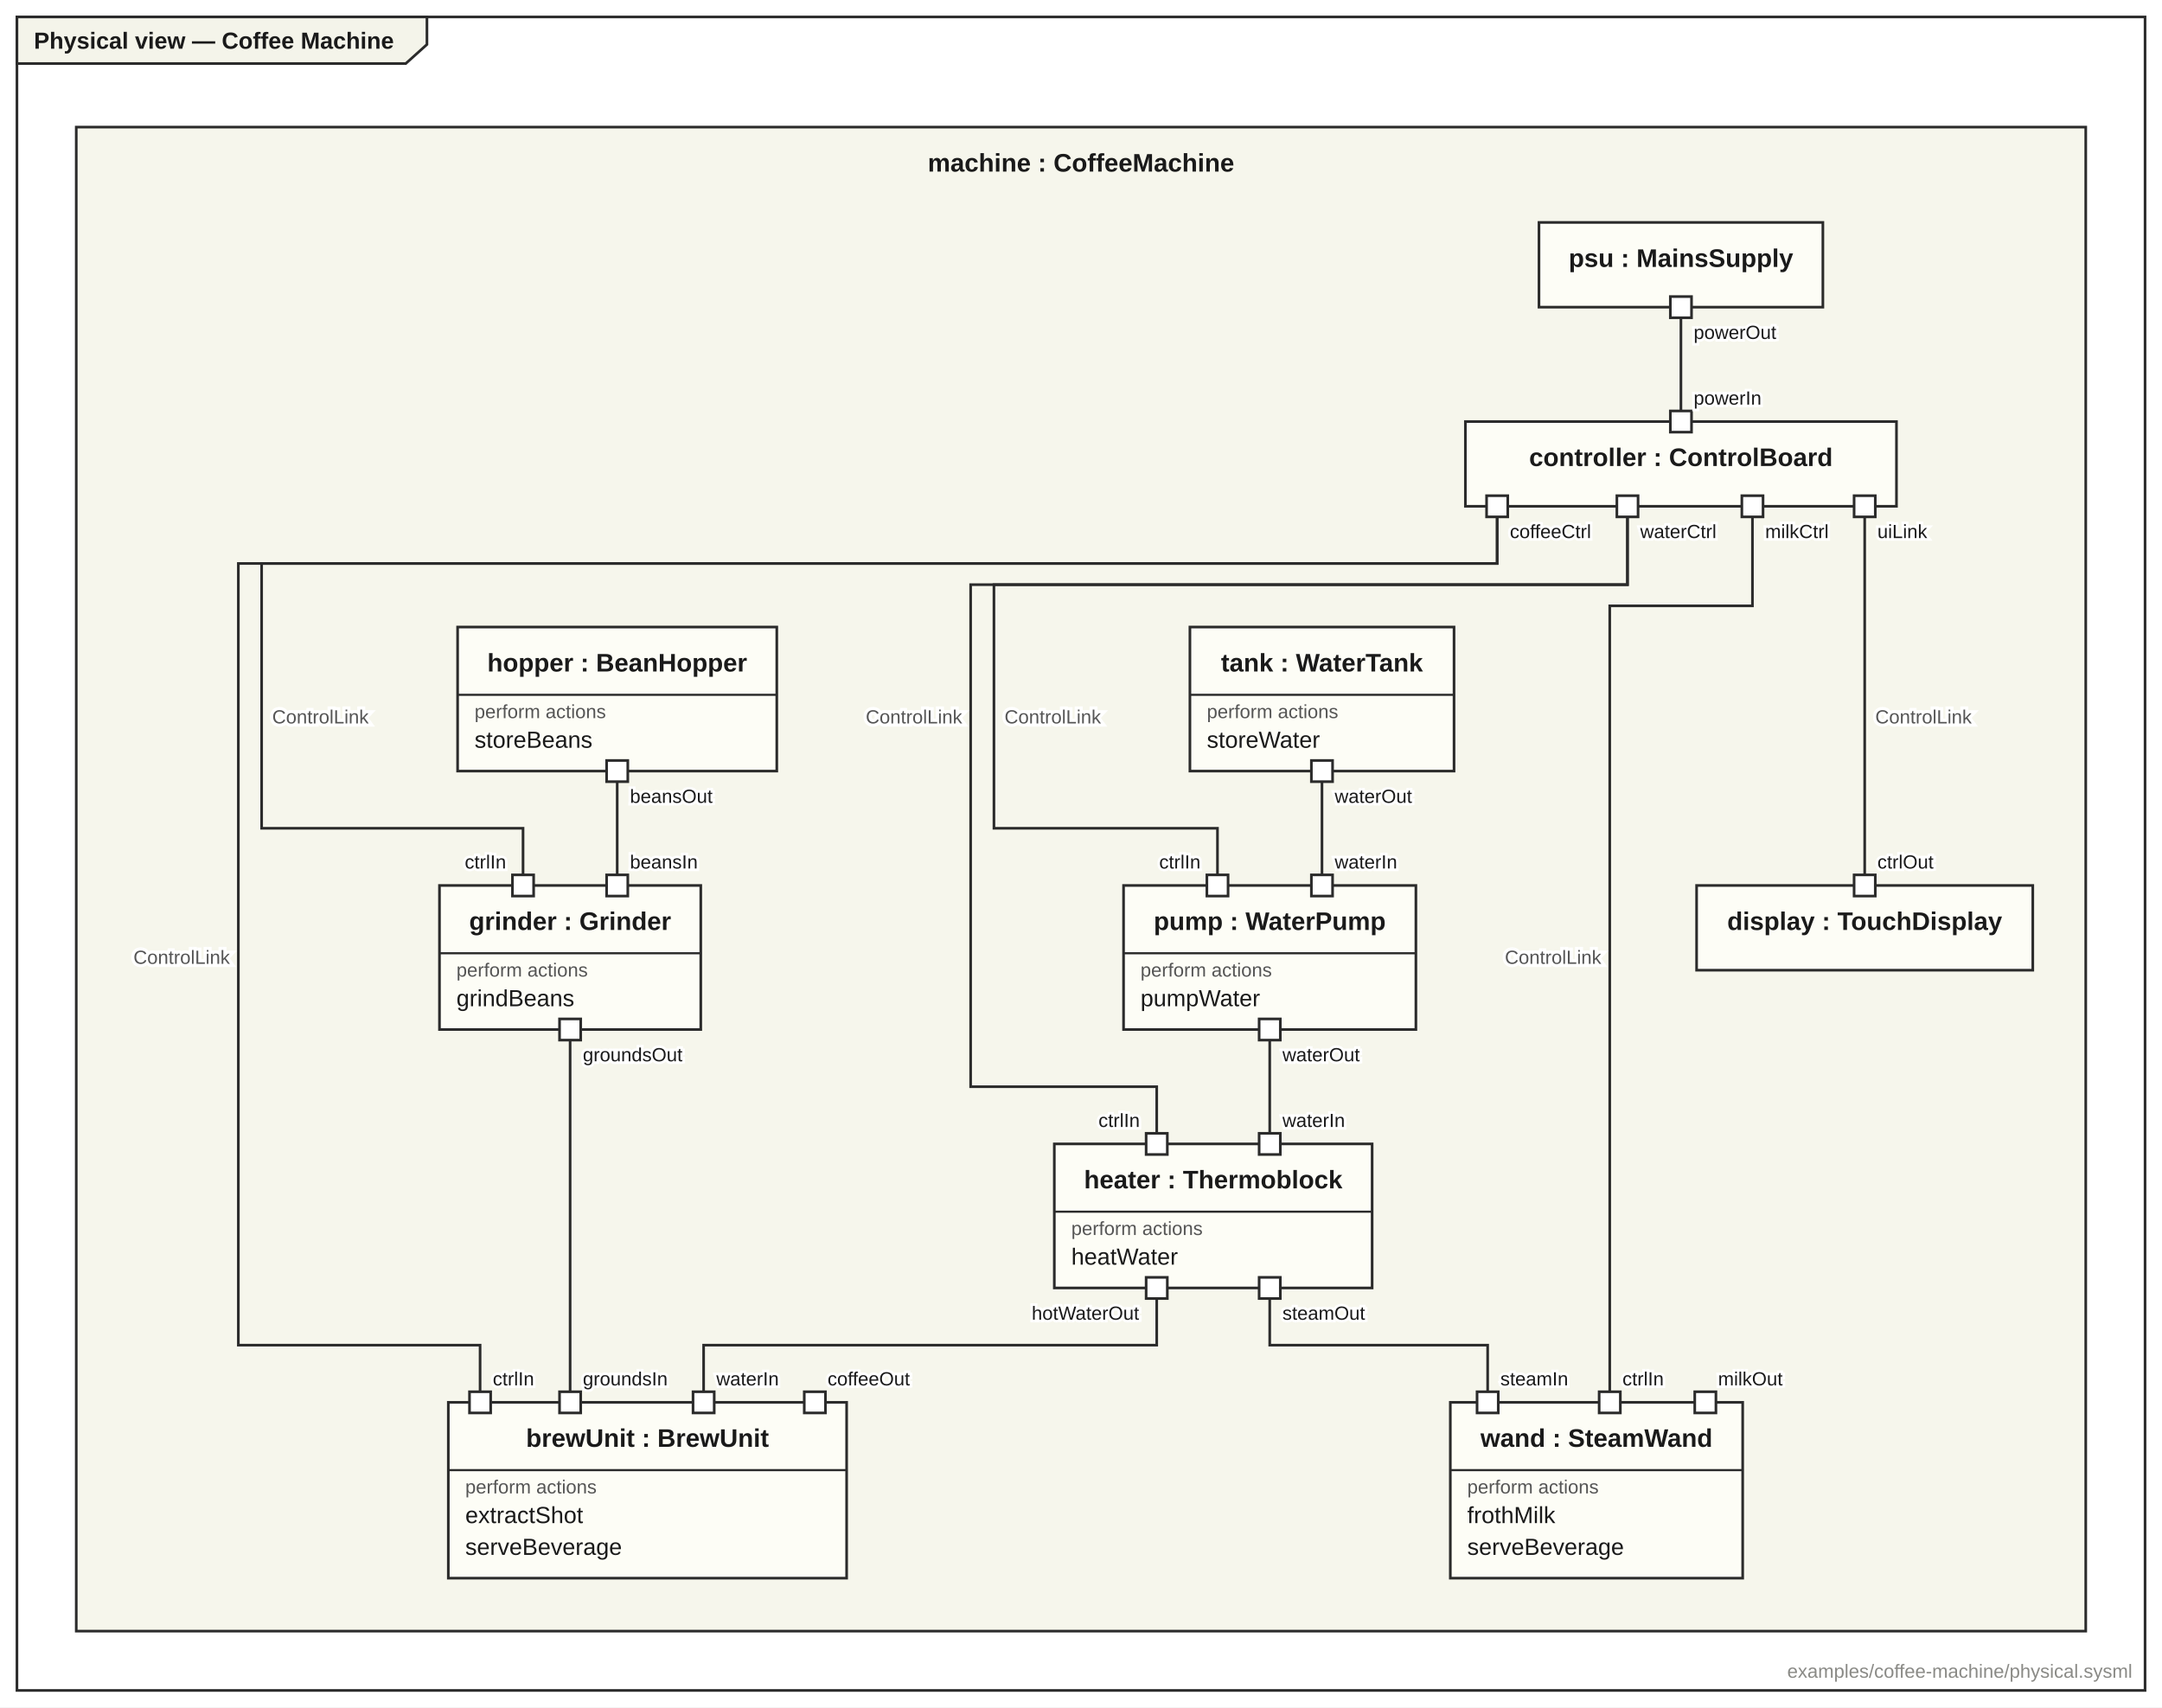
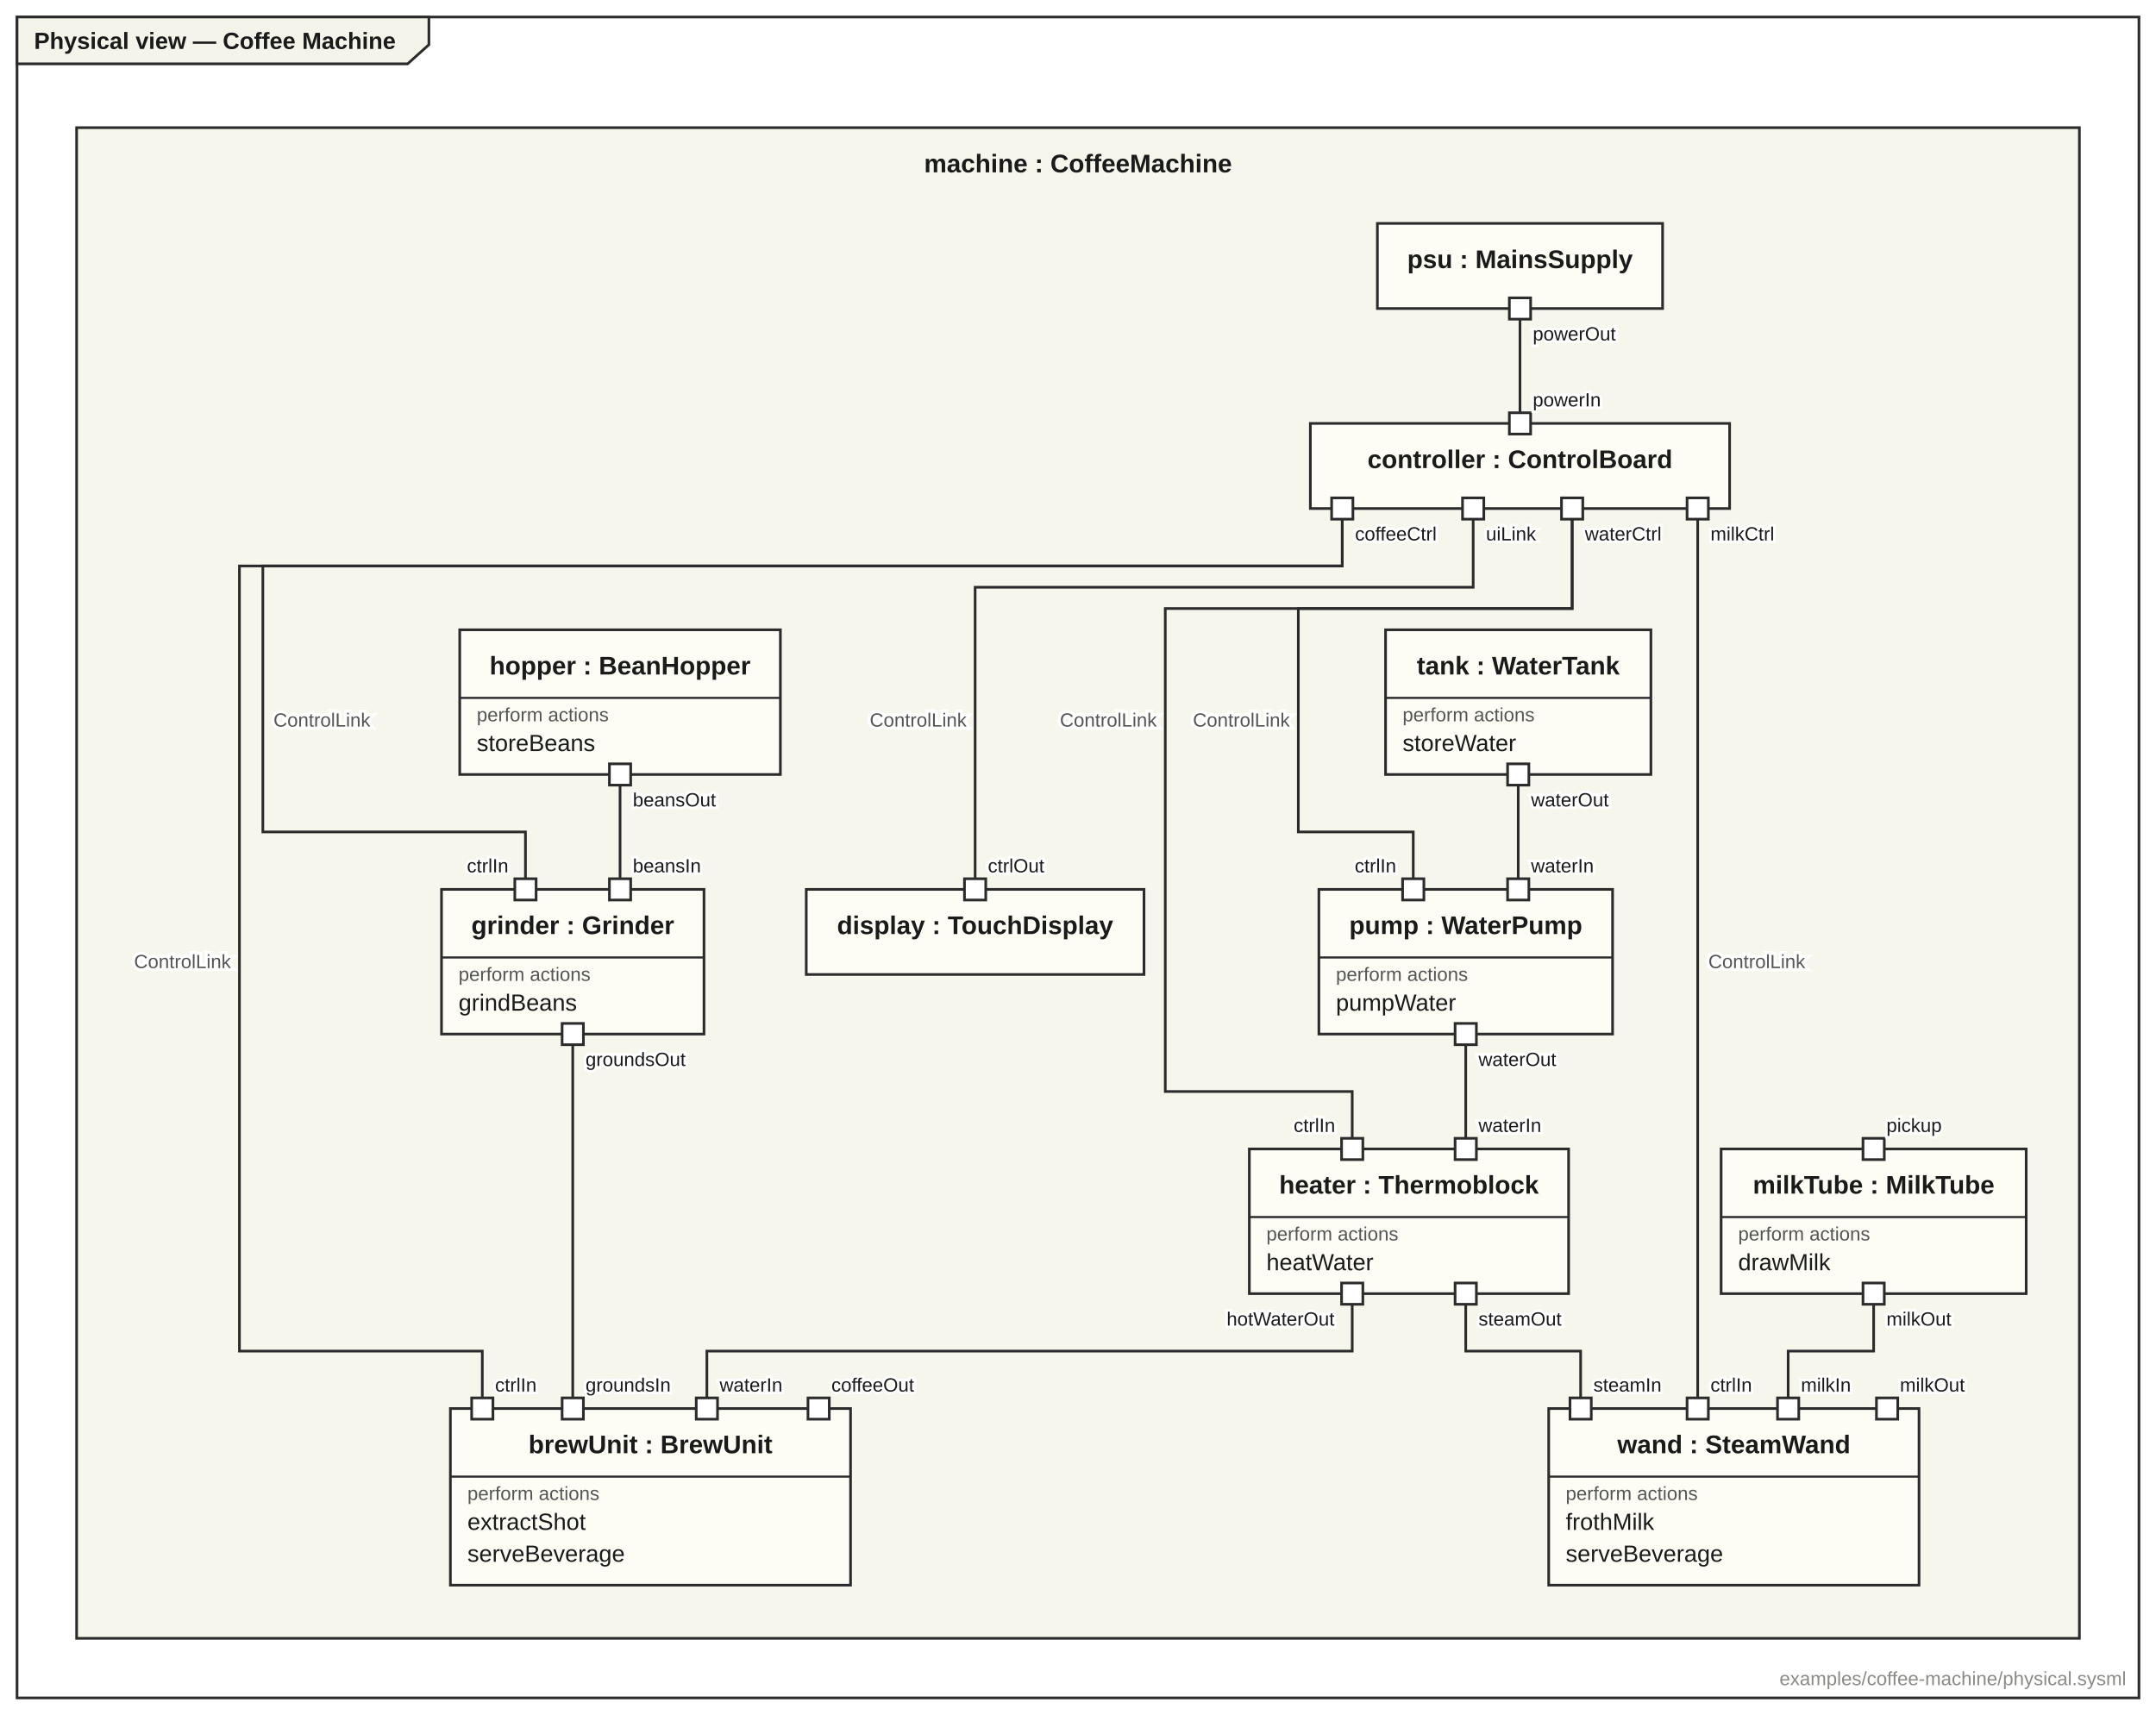
- <svg xmlns="http://www.w3.org/2000/svg" width="1020.622" height="806" viewBox="0 0 1020.622 806" font-family="Arial, Helvetica, Segoe UI, sans-serif">
+ <svg xmlns="http://www.w3.org/2000/svg" width="1013.113" height="806" viewBox="0 0 1013.113 806" font-family="Arial, Helvetica, Segoe UI, sans-serif">
  <defs>
    <marker id="triangle" markerWidth="14" markerHeight="12" refX="12" refY="5" orient="auto-start-reverse" markerUnits="userSpaceOnUse">
      <path d="M0,0 L12,5 L0,10 z" fill="white" stroke="#2b2b2b" stroke-width="1.25" />
    </marker>
    <marker id="diamond" markerWidth="18" markerHeight="12" refX="15" refY="5" orient="auto-start-reverse" markerUnits="userSpaceOnUse">
      <path d="M1,5 L8,1 L15,5 L8,9 z" fill="#2b2b2b" stroke="#2b2b2b" />
    </marker>
    <marker id="openArrow" markerWidth="12" markerHeight="12" refX="10" refY="5" orient="auto" markerUnits="userSpaceOnUse">
      <path d="M0,0 L10,5 L0,10" fill="none" stroke="#2b2b2b" stroke-width="1.25" />
    </marker>
  </defs>
-   <rect x="0" y="0" width="1020.622" height="806" fill="white" />
-   <rect x="8" y="8" width="1004.622" height="790" fill="none" stroke="#2b2b2b" stroke-width="1.25" />
+   <rect x="0" y="0" width="1013.113" height="806" fill="white" />
+   <rect x="8" y="8" width="997.113" height="790" fill="none" stroke="#2b2b2b" stroke-width="1.25" />
  <path d="M8,8 L8,30 L191.55,30 L201.55,21 L201.55,8 Z" fill="#f4f4ea" stroke="#2b2b2b" stroke-width="1.25" />
  <text x="16" y="23" font-size="11" font-weight="600" fill="#1a1a1a">Physical view — Coffee Machine</text>
-   <text x="1006.622" y="792" text-anchor="end" font-size="9" fill="#8a8a86">examples/coffee-machine/physical.sysml</text>
+   <text x="999.113" y="792" text-anchor="end" font-size="9" fill="#8a8a86">examples/coffee-machine/physical.sysml</text>
  <g>
-     <rect x="36" y="60" width="948.622" height="710" fill="#f6f6ec" stroke="#2b2b2b" stroke-width="1.25" />
-     <text x="510.311" y="81" text-anchor="middle" font-size="12" font-weight="600" fill="#1a1a1a">machine : CoffeeMachine</text>
+     <rect x="36" y="60" width="941.113" height="710" fill="#f6f6ec" stroke="#2b2b2b" stroke-width="1.25" />
+     <text x="506.556" y="81" text-anchor="middle" font-size="12" font-weight="600" fill="#1a1a1a">machine : CoffeeMachine</text>
  </g>
  <g>
-     <rect x="561.728" y="296" width="124.684" height="68" fill="#fdfdf6" stroke="#2b2b2b" stroke-width="1.25" />
-     <text x="624.07" y="317" text-anchor="middle" font-size="12" font-weight="600" fill="#1a1a1a">tank : WaterTank</text>
-     <line x1="561.728" y1="328" x2="686.412" y2="328" stroke="#2b2b2b" stroke-width="1" />
-     <text x="569.728" y="339" font-size="9" fill="#555555">perform actions</text>
-     <text x="569.728" y="353" font-size="11" fill="#1a1a1a">storeWater</text>
-     <rect x="619.07" y="359" width="10" height="10" fill="white" stroke="#2b2b2b" stroke-width="1.25" />
+     <rect x="651.08" y="296" width="124.684" height="68" fill="#fdfdf6" stroke="#2b2b2b" stroke-width="1.25" />
+     <text x="713.422" y="317" text-anchor="middle" font-size="12" font-weight="600" fill="#1a1a1a">tank : WaterTank</text>
+     <line x1="651.08" y1="328" x2="775.764" y2="328" stroke="#2b2b2b" stroke-width="1" />
+     <text x="659.08" y="339" font-size="9" fill="#555555">perform actions</text>
+     <text x="659.08" y="353" font-size="11" fill="#1a1a1a">storeWater</text>
+     <rect x="708.422" y="359" width="10" height="10" fill="white" stroke="#2b2b2b" stroke-width="1.25" />
  </g>
  <g>
-     <rect x="530.401" y="418" width="138.004" height="68" fill="#fdfdf6" stroke="#2b2b2b" stroke-width="1.25" />
-     <text x="599.403" y="439" text-anchor="middle" font-size="12" font-weight="600" fill="#1a1a1a">pump : WaterPump</text>
-     <line x1="530.401" y1="450" x2="668.405" y2="450" stroke="#2b2b2b" stroke-width="1" />
-     <text x="538.401" y="461" font-size="9" fill="#555555">perform actions</text>
-     <text x="538.401" y="475" font-size="11" fill="#1a1a1a">pumpWater</text>
-     <rect x="619.07" y="413" width="10" height="10" fill="white" stroke="#2b2b2b" stroke-width="1.25" />
-     <rect x="594.403" y="481" width="10" height="10" fill="white" stroke="#2b2b2b" stroke-width="1.25" />
-     <rect x="569.735" y="413" width="10" height="10" fill="white" stroke="#2b2b2b" stroke-width="1.25" />
+     <rect x="619.753" y="418" width="138.004" height="68" fill="#fdfdf6" stroke="#2b2b2b" stroke-width="1.25" />
+     <text x="688.755" y="439" text-anchor="middle" font-size="12" font-weight="600" fill="#1a1a1a">pump : WaterPump</text>
+     <line x1="619.753" y1="450" x2="757.757" y2="450" stroke="#2b2b2b" stroke-width="1" />
+     <text x="627.753" y="461" font-size="9" fill="#555555">perform actions</text>
+     <text x="627.753" y="475" font-size="11" fill="#1a1a1a">pumpWater</text>
+     <rect x="708.422" y="413" width="10" height="10" fill="white" stroke="#2b2b2b" stroke-width="1.25" />
+     <rect x="683.755" y="481" width="10" height="10" fill="white" stroke="#2b2b2b" stroke-width="1.25" />
+     <rect x="659.087" y="413" width="10" height="10" fill="white" stroke="#2b2b2b" stroke-width="1.25" />
  </g>
  <g>
-     <rect x="497.717" y="540" width="150.028" height="68" fill="#fdfdf6" stroke="#2b2b2b" stroke-width="1.25" />
-     <text x="572.731" y="561" text-anchor="middle" font-size="12" font-weight="600" fill="#1a1a1a">heater : Thermoblock</text>
-     <line x1="497.717" y1="572" x2="647.745" y2="572" stroke="#2b2b2b" stroke-width="1" />
-     <text x="505.717" y="583" font-size="9" fill="#555555">perform actions</text>
-     <text x="505.717" y="597" font-size="11" fill="#1a1a1a">heatWater</text>
-     <rect x="594.403" y="535" width="10" height="10" fill="white" stroke="#2b2b2b" stroke-width="1.25" />
-     <rect x="541.06" y="603" width="10" height="10" fill="white" stroke="#2b2b2b" stroke-width="1.25" />
-     <rect x="594.403" y="603" width="10" height="10" fill="white" stroke="#2b2b2b" stroke-width="1.25" />
-     <rect x="541.06" y="535" width="10" height="10" fill="white" stroke="#2b2b2b" stroke-width="1.25" />
+     <rect x="587.069" y="540" width="150.028" height="68" fill="#fdfdf6" stroke="#2b2b2b" stroke-width="1.25" />
+     <text x="662.083" y="561" text-anchor="middle" font-size="12" font-weight="600" fill="#1a1a1a">heater : Thermoblock</text>
+     <line x1="587.069" y1="572" x2="737.097" y2="572" stroke="#2b2b2b" stroke-width="1" />
+     <text x="595.069" y="583" font-size="9" fill="#555555">perform actions</text>
+     <text x="595.069" y="597" font-size="11" fill="#1a1a1a">heatWater</text>
+     <rect x="683.755" y="535" width="10" height="10" fill="white" stroke="#2b2b2b" stroke-width="1.25" />
+     <rect x="630.412" y="603" width="10" height="10" fill="white" stroke="#2b2b2b" stroke-width="1.25" />
+     <rect x="683.755" y="603" width="10" height="10" fill="white" stroke="#2b2b2b" stroke-width="1.25" />
+     <rect x="630.412" y="535" width="10" height="10" fill="white" stroke="#2b2b2b" stroke-width="1.25" />
  </g>
  <g>
    <rect x="216.026" y="296" width="150.676" height="68" fill="#fdfdf6" stroke="#2b2b2b" stroke-width="1.25" />
    <text x="291.364" y="317" text-anchor="middle" font-size="12" font-weight="600" fill="#1a1a1a">hopper : BeanHopper</text>
    <line x1="216.026" y1="328" x2="366.702" y2="328" stroke="#2b2b2b" stroke-width="1" />
    <text x="224.026" y="339" font-size="9" fill="#555555">perform actions</text>
    <text x="224.026" y="353" font-size="11" fill="#1a1a1a">storeBeans</text>
    <rect x="286.364" y="359" width="10" height="10" fill="white" stroke="#2b2b2b" stroke-width="1.25" />
  </g>
  <g>
    <rect x="207.463" y="418" width="123.352" height="68" fill="#fdfdf6" stroke="#2b2b2b" stroke-width="1.25" />
    <text x="269.139" y="439" text-anchor="middle" font-size="12" font-weight="600" fill="#1a1a1a">grinder : Grinder</text>
    <line x1="207.463" y1="450" x2="330.815" y2="450" stroke="#2b2b2b" stroke-width="1" />
    <text x="215.463" y="461" font-size="9" fill="#555555">perform actions</text>
    <text x="215.463" y="475" font-size="11" fill="#1a1a1a">grindBeans</text>
    <rect x="286.364" y="413" width="10" height="10" fill="white" stroke="#2b2b2b" stroke-width="1.25" />
    <rect x="264.139" y="481" width="10" height="10" fill="white" stroke="#2b2b2b" stroke-width="1.25" />
    <rect x="241.913" y="413" width="10" height="10" fill="white" stroke="#2b2b2b" stroke-width="1.25" />
  </g>
  <g>
    <rect x="211.636" y="662" width="188.037" height="83" fill="#fdfdf6" stroke="#2b2b2b" stroke-width="1.25" />
    <text x="305.654" y="683" text-anchor="middle" font-size="12" font-weight="600" fill="#1a1a1a">brewUnit : BrewUnit</text>
    <line x1="211.636" y1="694" x2="399.673" y2="694" stroke="#2b2b2b" stroke-width="1" />
    <text x="219.636" y="705" font-size="9" fill="#555555">perform actions</text>
    <text x="219.636" y="719" font-size="11" fill="#1a1a1a">extractShot</text>
    <text x="219.636" y="734" font-size="11" fill="#1a1a1a">serveBeverage</text>
    <rect x="327.162" y="657" width="10" height="10" fill="white" stroke="#2b2b2b" stroke-width="1.25" />
    <rect x="264.139" y="657" width="10" height="10" fill="white" stroke="#2b2b2b" stroke-width="1.25" />
    <rect x="379.673" y="657" width="10" height="10" fill="white" stroke="#2b2b2b" stroke-width="1.25" />
    <rect x="221.636" y="657" width="10" height="10" fill="white" stroke="#2b2b2b" stroke-width="1.25" />
  </g>
  <g>
-     <rect x="684.655" y="662" width="138.016" height="83" fill="#fdfdf6" stroke="#2b2b2b" stroke-width="1.25" />
-     <text x="753.663" y="683" text-anchor="middle" font-size="12" font-weight="600" fill="#1a1a1a">wand : SteamWand</text>
-     <line x1="684.655" y1="694" x2="822.671" y2="694" stroke="#2b2b2b" stroke-width="1" />
-     <text x="692.655" y="705" font-size="9" fill="#555555">perform actions</text>
-     <text x="692.655" y="719" font-size="11" fill="#1a1a1a">frothMilk</text>
-     <text x="692.655" y="734" font-size="11" fill="#1a1a1a">serveBeverage</text>
-     <rect x="697.28" y="657" width="10" height="10" fill="white" stroke="#2b2b2b" stroke-width="1.25" />
-     <rect x="800.046" y="657" width="10" height="10" fill="white" stroke="#2b2b2b" stroke-width="1.25" />
-     <rect x="754.918" y="657" width="10" height="10" fill="white" stroke="#2b2b2b" stroke-width="1.25" />
+     <rect x="808.757" y="540" width="143.356" height="68" fill="#fdfdf6" stroke="#2b2b2b" stroke-width="1.25" />
+     <text x="880.435" y="561" text-anchor="middle" font-size="12" font-weight="600" fill="#1a1a1a">milkTube : MilkTube</text>
+     <line x1="808.757" y1="572" x2="952.113" y2="572" stroke="#2b2b2b" stroke-width="1" />
+     <text x="816.757" y="583" font-size="9" fill="#555555">perform actions</text>
+     <text x="816.757" y="597" font-size="11" fill="#1a1a1a">drawMilk</text>
+     <rect x="875.435" y="535" width="10" height="10" fill="white" stroke="#2b2b2b" stroke-width="1.25" />
+     <rect x="875.435" y="603" width="10" height="10" fill="white" stroke="#2b2b2b" stroke-width="1.25" />
  </g>
  <g>
-     <rect x="691.771" y="199" width="203.499" height="40" fill="#fdfdf6" stroke="#2b2b2b" stroke-width="1.25" />
-     <text x="793.52" y="220" text-anchor="middle" font-size="12" font-weight="600" fill="#1a1a1a">controller : ControlBoard</text>
-     <rect x="788.52" y="194" width="10" height="10" fill="white" stroke="#2b2b2b" stroke-width="1.25" />
-     <rect x="875.27" y="234" width="10" height="10" fill="white" stroke="#2b2b2b" stroke-width="1.25" />
-     <rect x="763.282" y="234" width="10" height="10" fill="white" stroke="#2b2b2b" stroke-width="1.25" />
-     <rect x="701.771" y="234" width="10" height="10" fill="white" stroke="#2b2b2b" stroke-width="1.25" />
-     <rect x="822.282" y="234" width="10" height="10" fill="white" stroke="#2b2b2b" stroke-width="1.25" />
+     <rect x="727.744" y="662" width="174.015" height="83" fill="#fdfdf6" stroke="#2b2b2b" stroke-width="1.25" />
+     <text x="814.751" y="683" text-anchor="middle" font-size="12" font-weight="600" fill="#1a1a1a">wand : SteamWand</text>
+     <line x1="727.744" y1="694" x2="901.759" y2="694" stroke="#2b2b2b" stroke-width="1" />
+     <text x="735.744" y="705" font-size="9" fill="#555555">perform actions</text>
+     <text x="735.744" y="719" font-size="11" fill="#1a1a1a">frothMilk</text>
+     <text x="735.744" y="734" font-size="11" fill="#1a1a1a">serveBeverage</text>
+     <rect x="737.744" y="657" width="10" height="10" fill="white" stroke="#2b2b2b" stroke-width="1.25" />
+     <rect x="835.26" y="657" width="10" height="10" fill="white" stroke="#2b2b2b" stroke-width="1.25" />
+     <rect x="881.759" y="657" width="10" height="10" fill="white" stroke="#2b2b2b" stroke-width="1.25" />
+     <rect x="792.757" y="657" width="10" height="10" fill="white" stroke="#2b2b2b" stroke-width="1.25" />
  </g>
  <g>
-     <rect x="800.918" y="418" width="158.704" height="40" fill="#fdfdf6" stroke="#2b2b2b" stroke-width="1.25" />
-     <text x="880.27" y="439" text-anchor="middle" font-size="12" font-weight="600" fill="#1a1a1a">display : TouchDisplay</text>
-     <rect x="875.27" y="413" width="10" height="10" fill="white" stroke="#2b2b2b" stroke-width="1.25" />
+     <rect x="615.738" y="199" width="197.019" height="40" fill="#fdfdf6" stroke="#2b2b2b" stroke-width="1.25" />
+     <text x="714.247" y="220" text-anchor="middle" font-size="12" font-weight="600" fill="#1a1a1a">controller : ControlBoard</text>
+     <rect x="709.247" y="194" width="10" height="10" fill="white" stroke="#2b2b2b" stroke-width="1.25" />
+     <rect x="687.249" y="234" width="10" height="10" fill="white" stroke="#2b2b2b" stroke-width="1.25" />
+     <rect x="733.757" y="234" width="10" height="10" fill="white" stroke="#2b2b2b" stroke-width="1.25" />
+     <rect x="625.738" y="234" width="10" height="10" fill="white" stroke="#2b2b2b" stroke-width="1.25" />
+     <rect x="792.757" y="234" width="10" height="10" fill="white" stroke="#2b2b2b" stroke-width="1.25" />
  </g>
  <g>
-     <rect x="726.51" y="105" width="134.02" height="40" fill="#fdfdf6" stroke="#2b2b2b" stroke-width="1.25" />
-     <text x="793.52" y="126" text-anchor="middle" font-size="12" font-weight="600" fill="#1a1a1a">psu : MainsSupply</text>
-     <rect x="788.52" y="140" width="10" height="10" fill="white" stroke="#2b2b2b" stroke-width="1.25" />
+     <rect x="378.863" y="418" width="158.704" height="40" fill="#fdfdf6" stroke="#2b2b2b" stroke-width="1.25" />
+     <text x="458.215" y="439" text-anchor="middle" font-size="12" font-weight="600" fill="#1a1a1a">display : TouchDisplay</text>
+     <rect x="453.215" y="413" width="10" height="10" fill="white" stroke="#2b2b2b" stroke-width="1.25" />
  </g>
-   <polyline points="624.07,369 624.07,413" fill="none" stroke="#2b2b2b" stroke-width="1.25" />
-   <polyline points="599.403,491 599.403,535" fill="none" stroke="#2b2b2b" stroke-width="1.25" />
-   <polyline points="546.06,613 546.06,635 332.162,635 332.162,657" fill="none" stroke="#2b2b2b" stroke-width="1.25" />
-   <polyline points="599.403,613 599.403,635 702.28,635 702.28,657" fill="none" stroke="#2b2b2b" stroke-width="1.25" />
+   <g>
+     <rect x="647.237" y="105" width="134.02" height="40" fill="#fdfdf6" stroke="#2b2b2b" stroke-width="1.25" />
+     <text x="714.247" y="126" text-anchor="middle" font-size="12" font-weight="600" fill="#1a1a1a">psu : MainsSupply</text>
+     <rect x="709.247" y="140" width="10" height="10" fill="white" stroke="#2b2b2b" stroke-width="1.25" />
+   </g>
+   <polyline points="713.422,369 713.422,413" fill="none" stroke="#2b2b2b" stroke-width="1.25" />
+   <polyline points="688.755,491 688.755,535" fill="none" stroke="#2b2b2b" stroke-width="1.25" />
+   <polyline points="635.412,613 635.412,635 332.162,635 332.162,657" fill="none" stroke="#2b2b2b" stroke-width="1.25" />
+   <polyline points="688.755,613 688.755,635 742.744,635 742.744,657" fill="none" stroke="#2b2b2b" stroke-width="1.25" />
+   <polyline points="880.435,613 880.435,635 840.26,635 840.26,657" fill="none" stroke="#2b2b2b" stroke-width="1.25" />
  <polyline points="291.364,369 291.364,413" fill="none" stroke="#2b2b2b" stroke-width="1.25" />
  <polyline points="269.139,491 269.139,657" fill="none" stroke="#2b2b2b" stroke-width="1.25" />
-   <polyline points="793.52,150 793.52,194" fill="none" stroke="#2b2b2b" stroke-width="1.25" />
-   <polyline points="768.282,244 768.282,276 469.215,276 469.215,391 574.735,391 574.735,413" fill="none" stroke="#2b2b2b" stroke-width="1.25" />
-   <text x="496.972" y="341.5" text-anchor="middle" font-size="9" fill="#555555" paint-order="stroke" stroke="white" stroke-width="3">ControlLink</text>
-   <polyline points="768.282,244 768.282,276 458.215,276 458.215,513 546.06,513 546.06,535" fill="none" stroke="#2b2b2b" stroke-width="1.25" />
+   <polyline points="714.247,150 714.247,194" fill="none" stroke="#2b2b2b" stroke-width="1.25" />
+   <polyline points="738.757,244 738.757,286 610.08,286 610.08,391 664.087,391 664.087,413" fill="none" stroke="#2b2b2b" stroke-width="1.25" />
+   <text x="583.323" y="341.5" text-anchor="middle" font-size="9" fill="#555555" paint-order="stroke" stroke="white" stroke-width="3">ControlLink</text>
+   <polyline points="738.757,244 738.757,286 547.567,286 547.567,513 635.412,513 635.412,535" fill="none" stroke="#2b2b2b" stroke-width="1.25" />
+   <text x="520.811" y="341.5" text-anchor="middle" font-size="9" fill="#555555" paint-order="stroke" stroke="white" stroke-width="3">ControlLink</text>
+   <polyline points="630.738,244 630.738,266 123.513,266 123.513,391 246.913,391 246.913,413" fill="none" stroke="#2b2b2b" stroke-width="1.25" />
+   <text x="151.27" y="341.5" text-anchor="middle" font-size="9" fill="#555555" paint-order="stroke" stroke="white" stroke-width="3">ControlLink</text>
+   <polyline points="630.738,244 630.738,266 112.513,266 112.513,635 226.636,635 226.636,657" fill="none" stroke="#2b2b2b" stroke-width="1.25" />
+   <text x="85.757" y="455" text-anchor="middle" font-size="9" fill="#555555" paint-order="stroke" stroke="white" stroke-width="3">ControlLink</text>
+   <polyline points="797.757,244 797.757,657" fill="none" stroke="#2b2b2b" stroke-width="1.25" />
+   <text x="825.513" y="455" text-anchor="middle" font-size="9" fill="#555555" paint-order="stroke" stroke="white" stroke-width="3">ControlLink</text>
+   <polyline points="692.249,244 692.249,276 458.215,276 458.215,413" fill="none" stroke="#2b2b2b" stroke-width="1.25" />
  <text x="431.459" y="341.5" text-anchor="middle" font-size="9" fill="#555555" paint-order="stroke" stroke="white" stroke-width="3">ControlLink</text>
-   <polyline points="706.771,244 706.771,266 123.513,266 123.513,391 246.913,391 246.913,413" fill="none" stroke="#2b2b2b" stroke-width="1.25" />
-   <text x="151.27" y="341.5" text-anchor="middle" font-size="9" fill="#555555" paint-order="stroke" stroke="white" stroke-width="3">ControlLink</text>
-   <polyline points="706.771,244 706.771,266 112.513,266 112.513,635 226.636,635 226.636,657" fill="none" stroke="#2b2b2b" stroke-width="1.25" />
-   <text x="85.757" y="455" text-anchor="middle" font-size="9" fill="#555555" paint-order="stroke" stroke="white" stroke-width="3">ControlLink</text>
-   <polyline points="827.282,244 827.282,286 759.918,286 759.918,657" fill="none" stroke="#2b2b2b" stroke-width="1.25" />
-   <text x="733.161" y="455" text-anchor="middle" font-size="9" fill="#555555" paint-order="stroke" stroke="white" stroke-width="3">ControlLink</text>
-   <polyline points="880.27,244 880.27,413" fill="none" stroke="#2b2b2b" stroke-width="1.25" />
-   <text x="908.026" y="341.5" text-anchor="middle" font-size="9" fill="#555555" paint-order="stroke" stroke="white" stroke-width="3">ControlLink</text>
-   <text x="630.07" y="379" font-size="9" fill="#1a1a1a" paint-order="stroke" stroke="white" stroke-width="2.5">waterOut</text>
-   <text x="630.07" y="410" font-size="9" fill="#1a1a1a" paint-order="stroke" stroke="white" stroke-width="2.5">waterIn</text>
-   <text x="605.403" y="501" font-size="9" fill="#1a1a1a" paint-order="stroke" stroke="white" stroke-width="2.5">waterOut</text>
-   <text x="547.232" y="410" font-size="9" fill="#1a1a1a" paint-order="stroke" stroke="white" stroke-width="2.5">ctrlIn</text>
-   <text x="605.403" y="532" font-size="9" fill="#1a1a1a" paint-order="stroke" stroke="white" stroke-width="2.5">waterIn</text>
-   <text x="487.039" y="623" font-size="9" fill="#1a1a1a" paint-order="stroke" stroke="white" stroke-width="2.5">hotWaterOut</text>
-   <text x="605.403" y="623" font-size="9" fill="#1a1a1a" paint-order="stroke" stroke="white" stroke-width="2.5">steamOut</text>
-   <text x="518.557" y="532" font-size="9" fill="#1a1a1a" paint-order="stroke" stroke="white" stroke-width="2.5">ctrlIn</text>
+   <text x="719.422" y="379" font-size="9" fill="#1a1a1a" paint-order="stroke" stroke="white" stroke-width="2.5">waterOut</text>
+   <text x="719.422" y="410" font-size="9" fill="#1a1a1a" paint-order="stroke" stroke="white" stroke-width="2.5">waterIn</text>
+   <text x="694.755" y="501" font-size="9" fill="#1a1a1a" paint-order="stroke" stroke="white" stroke-width="2.5">waterOut</text>
+   <text x="636.584" y="410" font-size="9" fill="#1a1a1a" paint-order="stroke" stroke="white" stroke-width="2.5">ctrlIn</text>
+   <text x="694.755" y="532" font-size="9" fill="#1a1a1a" paint-order="stroke" stroke="white" stroke-width="2.5">waterIn</text>
+   <text x="576.391" y="623" font-size="9" fill="#1a1a1a" paint-order="stroke" stroke="white" stroke-width="2.5">hotWaterOut</text>
+   <text x="694.755" y="623" font-size="9" fill="#1a1a1a" paint-order="stroke" stroke="white" stroke-width="2.5">steamOut</text>
+   <text x="607.909" y="532" font-size="9" fill="#1a1a1a" paint-order="stroke" stroke="white" stroke-width="2.5">ctrlIn</text>
  <text x="297.364" y="379" font-size="9" fill="#1a1a1a" paint-order="stroke" stroke="white" stroke-width="2.5">beansOut</text>
  <text x="297.364" y="410" font-size="9" fill="#1a1a1a" paint-order="stroke" stroke="white" stroke-width="2.5">beansIn</text>
  <text x="275.139" y="501" font-size="9" fill="#1a1a1a" paint-order="stroke" stroke="white" stroke-width="2.5">groundsOut</text>
  <text x="219.41" y="410" font-size="9" fill="#1a1a1a" paint-order="stroke" stroke="white" stroke-width="2.5">ctrlIn</text>
  <text x="338.162" y="654" font-size="9" fill="#1a1a1a" paint-order="stroke" stroke="white" stroke-width="2.5">waterIn</text>
  <text x="275.139" y="654" font-size="9" fill="#1a1a1a" paint-order="stroke" stroke="white" stroke-width="2.5">groundsIn</text>
  <text x="390.673" y="654" font-size="9" fill="#1a1a1a" paint-order="stroke" stroke="white" stroke-width="2.5">coffeeOut</text>
  <text x="232.636" y="654" font-size="9" fill="#1a1a1a" paint-order="stroke" stroke="white" stroke-width="2.5">ctrlIn</text>
-   <text x="708.28" y="654" font-size="9" fill="#1a1a1a" paint-order="stroke" stroke="white" stroke-width="2.5">steamIn</text>
-   <text x="811.046" y="654" font-size="9" fill="#1a1a1a" paint-order="stroke" stroke="white" stroke-width="2.5">milkOut</text>
-   <text x="765.918" y="654" font-size="9" fill="#1a1a1a" paint-order="stroke" stroke="white" stroke-width="2.5">ctrlIn</text>
-   <text x="799.52" y="191" font-size="9" fill="#1a1a1a" paint-order="stroke" stroke="white" stroke-width="2.5">powerIn</text>
-   <text x="886.27" y="254" font-size="9" fill="#1a1a1a" paint-order="stroke" stroke="white" stroke-width="2.5">uiLink</text>
-   <text x="774.282" y="254" font-size="9" fill="#1a1a1a" paint-order="stroke" stroke="white" stroke-width="2.5">waterCtrl</text>
-   <text x="712.771" y="254" font-size="9" fill="#1a1a1a" paint-order="stroke" stroke="white" stroke-width="2.5">coffeeCtrl</text>
-   <text x="833.282" y="254" font-size="9" fill="#1a1a1a" paint-order="stroke" stroke="white" stroke-width="2.5">milkCtrl</text>
-   <text x="886.27" y="410" font-size="9" fill="#1a1a1a" paint-order="stroke" stroke="white" stroke-width="2.5">ctrlOut</text>
-   <text x="799.52" y="160" font-size="9" fill="#1a1a1a" paint-order="stroke" stroke="white" stroke-width="2.5">powerOut</text>
+   <text x="886.435" y="532" font-size="9" fill="#1a1a1a" paint-order="stroke" stroke="white" stroke-width="2.5">pickup</text>
+   <text x="886.435" y="623" font-size="9" fill="#1a1a1a" paint-order="stroke" stroke="white" stroke-width="2.5">milkOut</text>
+   <text x="748.744" y="654" font-size="9" fill="#1a1a1a" paint-order="stroke" stroke="white" stroke-width="2.5">steamIn</text>
+   <text x="846.26" y="654" font-size="9" fill="#1a1a1a" paint-order="stroke" stroke="white" stroke-width="2.5">milkIn</text>
+   <text x="892.759" y="654" font-size="9" fill="#1a1a1a" paint-order="stroke" stroke="white" stroke-width="2.5">milkOut</text>
+   <text x="803.757" y="654" font-size="9" fill="#1a1a1a" paint-order="stroke" stroke="white" stroke-width="2.5">ctrlIn</text>
+   <text x="720.247" y="191" font-size="9" fill="#1a1a1a" paint-order="stroke" stroke="white" stroke-width="2.5">powerIn</text>
+   <text x="698.249" y="254" font-size="9" fill="#1a1a1a" paint-order="stroke" stroke="white" stroke-width="2.5">uiLink</text>
+   <text x="744.757" y="254" font-size="9" fill="#1a1a1a" paint-order="stroke" stroke="white" stroke-width="2.5">waterCtrl</text>
+   <text x="636.738" y="254" font-size="9" fill="#1a1a1a" paint-order="stroke" stroke="white" stroke-width="2.5">coffeeCtrl</text>
+   <text x="803.757" y="254" font-size="9" fill="#1a1a1a" paint-order="stroke" stroke="white" stroke-width="2.5">milkCtrl</text>
+   <text x="464.215" y="410" font-size="9" fill="#1a1a1a" paint-order="stroke" stroke="white" stroke-width="2.5">ctrlOut</text>
+   <text x="720.247" y="160" font-size="9" fill="#1a1a1a" paint-order="stroke" stroke="white" stroke-width="2.5">powerOut</text>
</svg>
